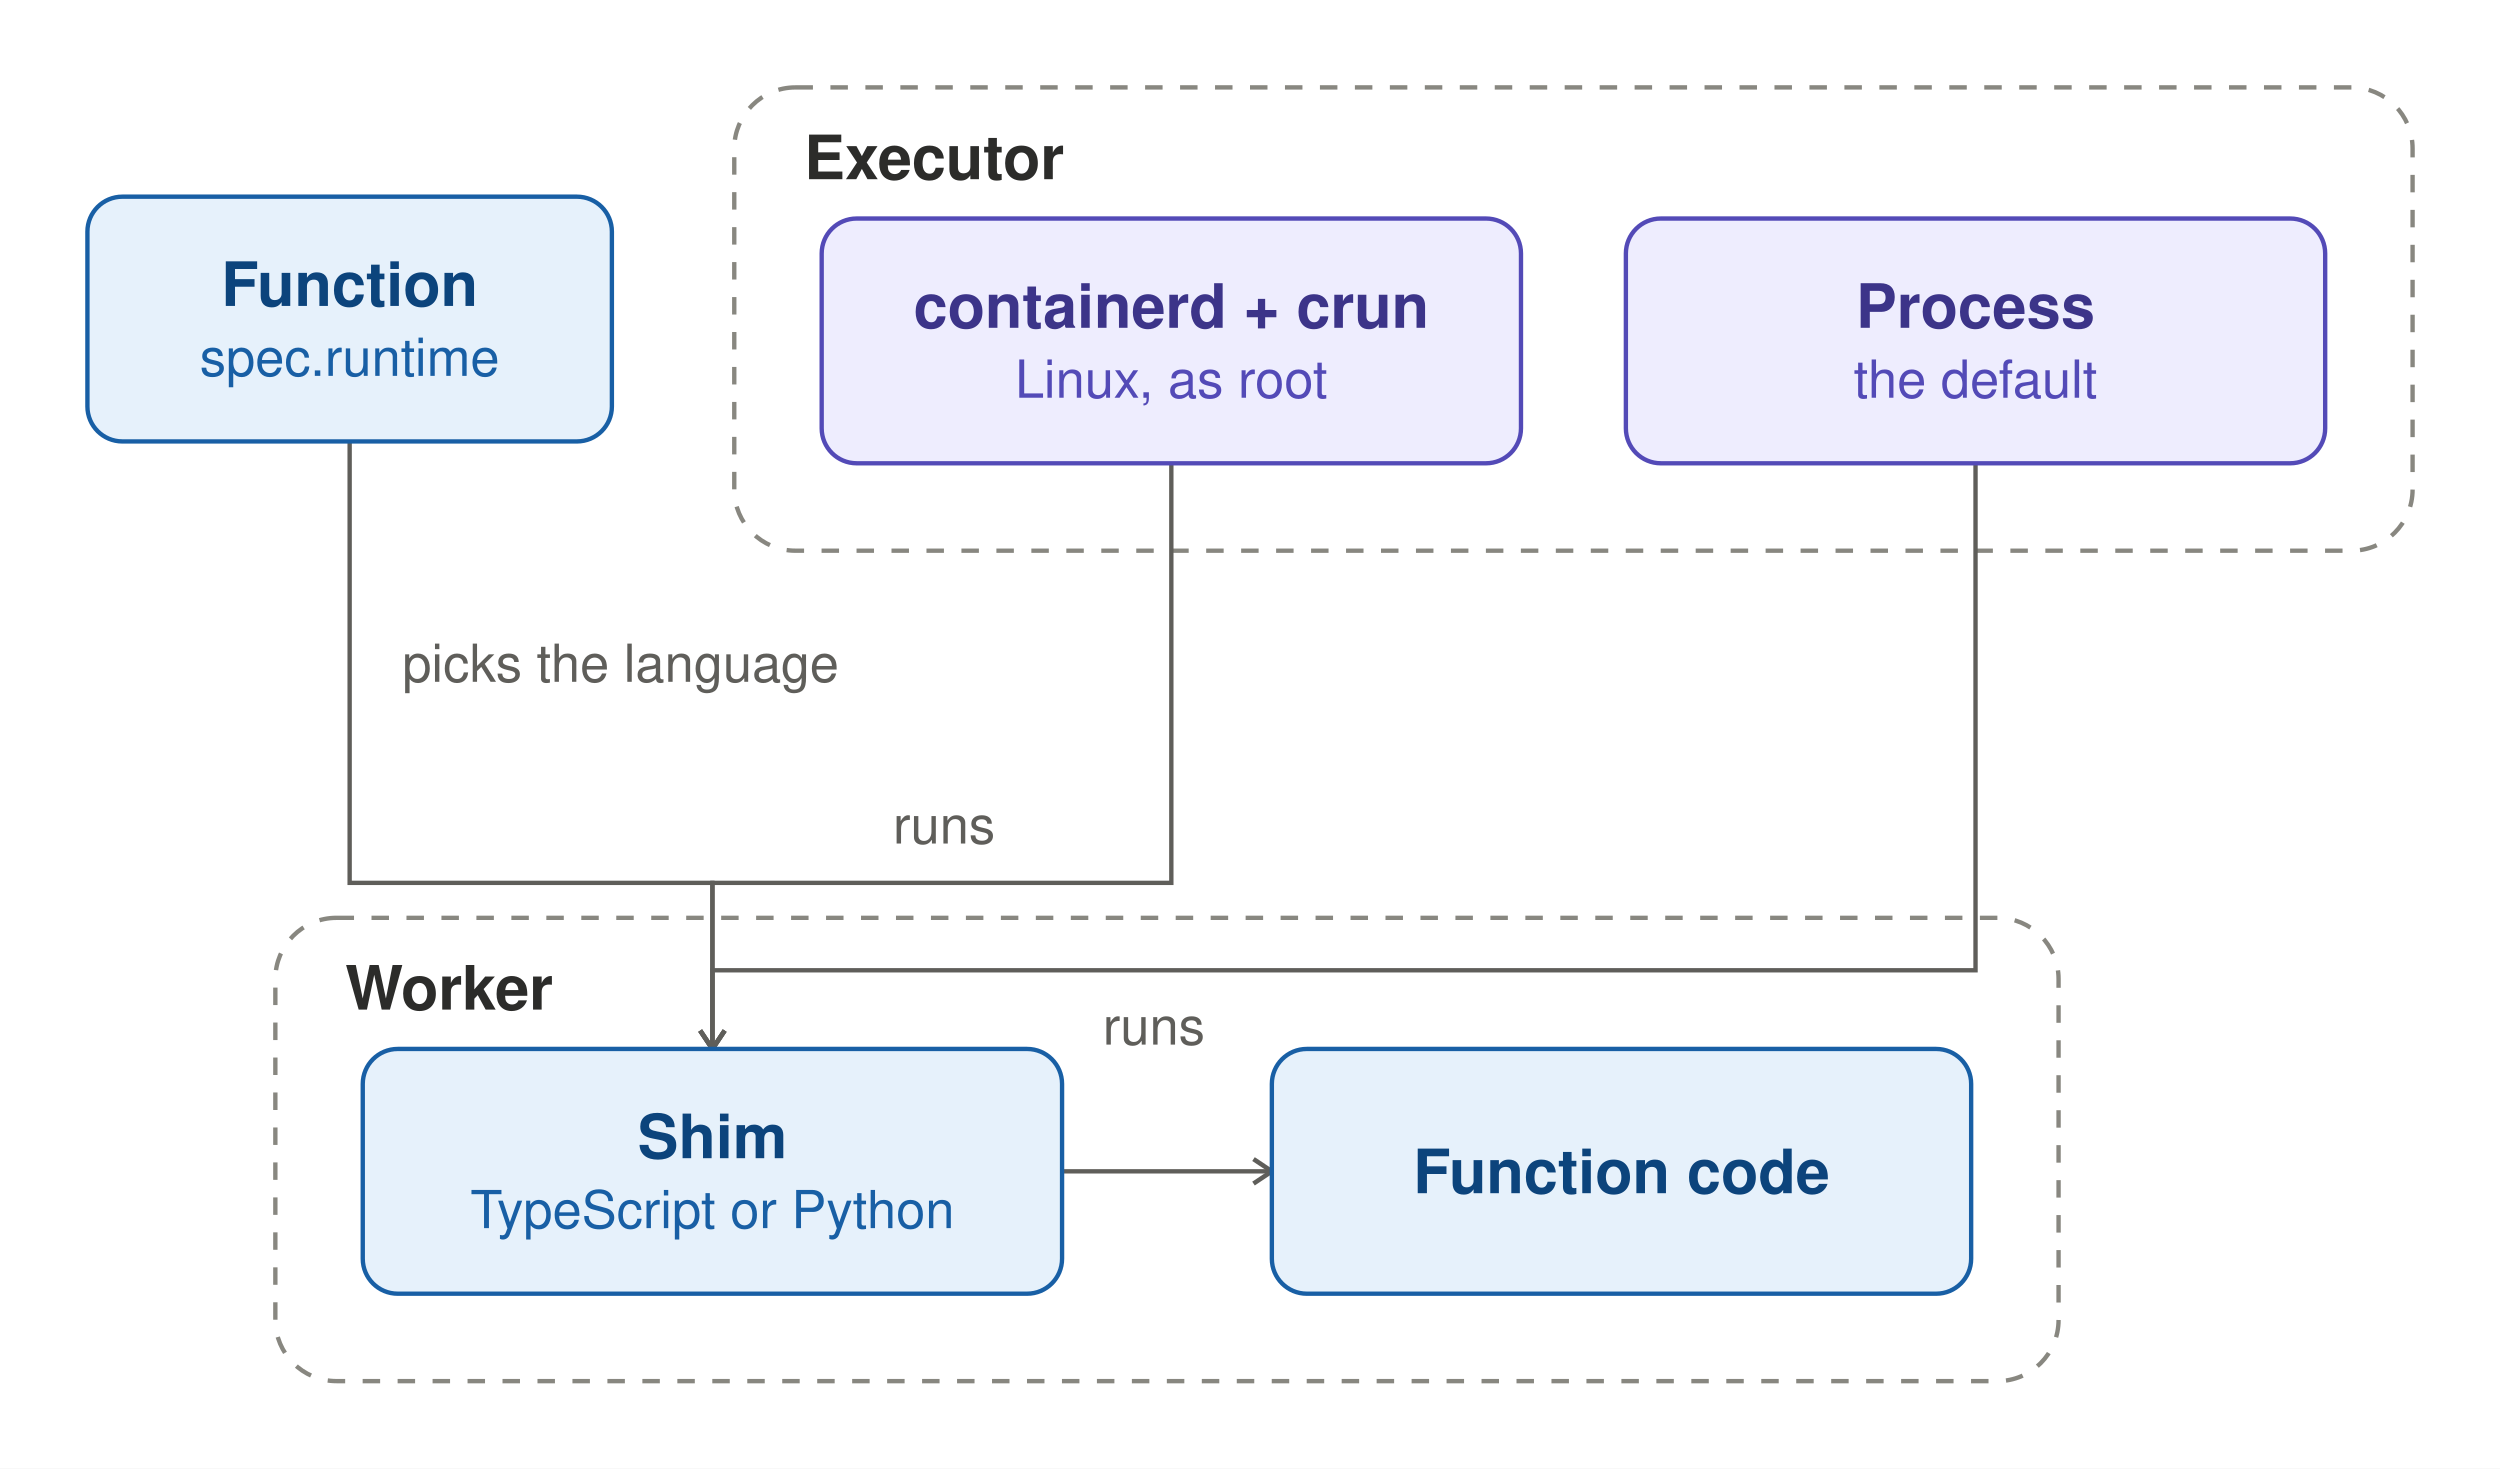
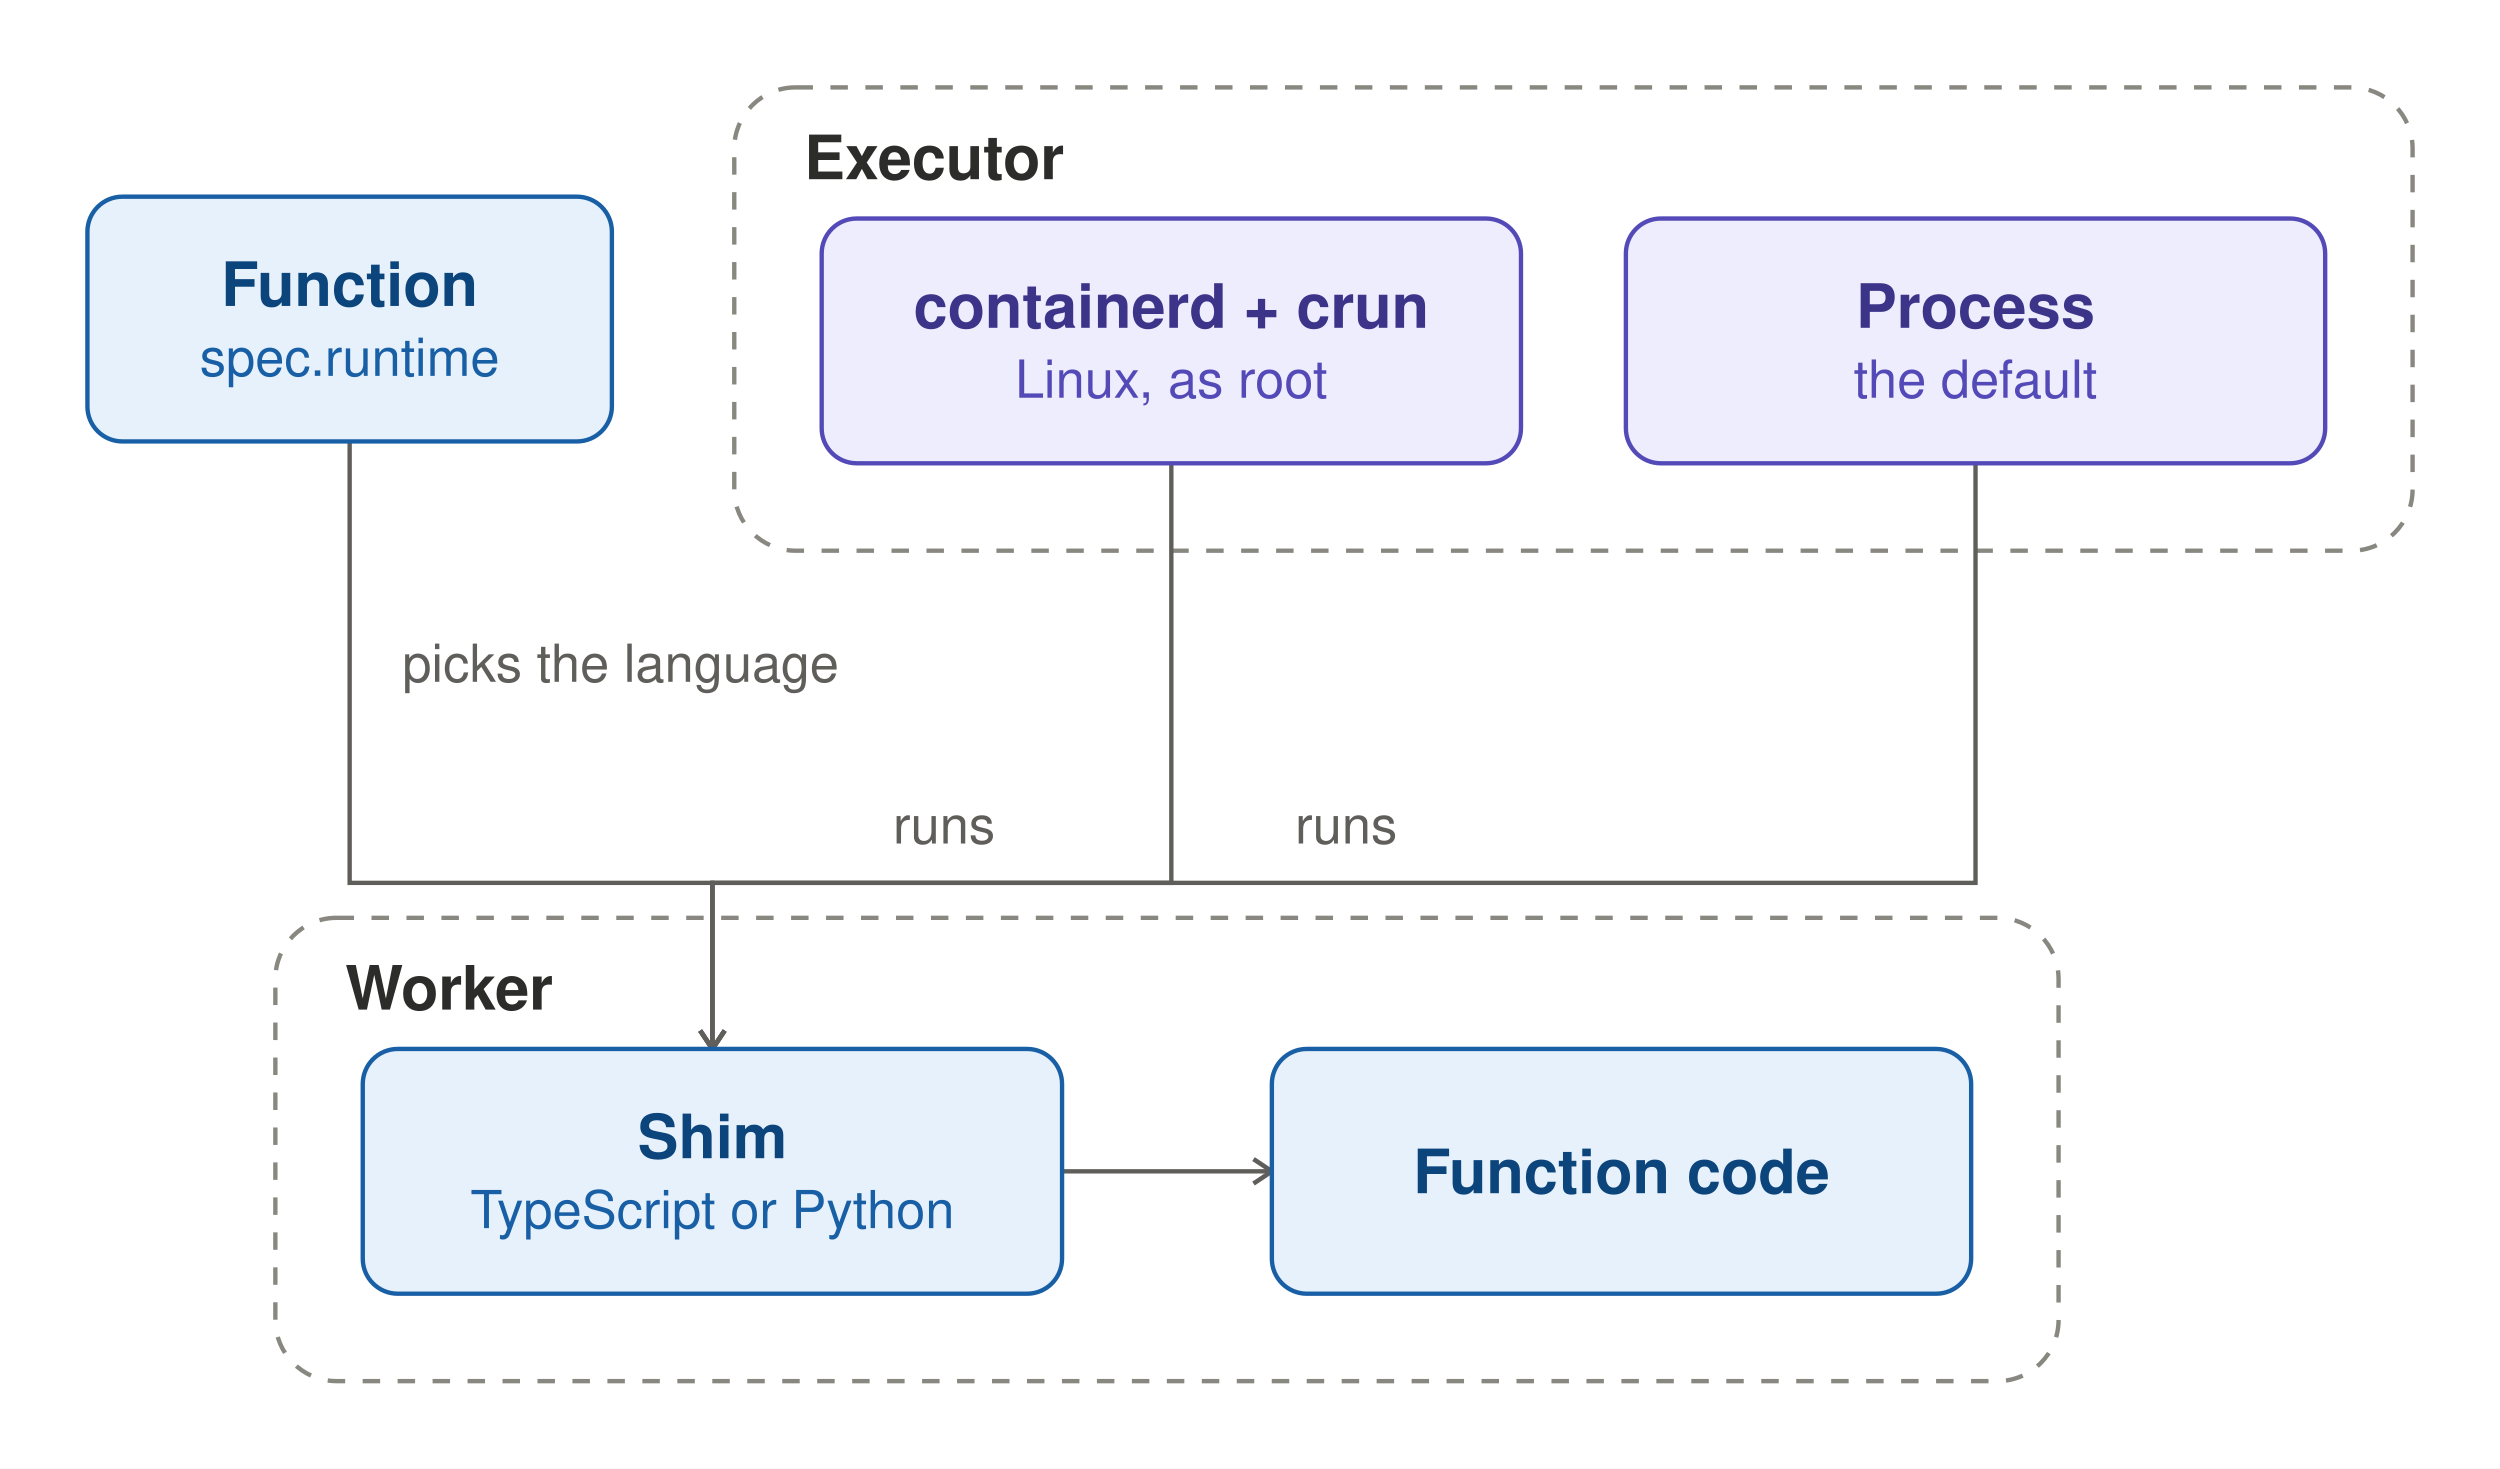
- <svg xmlns="http://www.w3.org/2000/svg" width="572" height="336" viewBox="0 0 572 336" font-family="Helvetica, Arial, sans-serif" text-anchor="middle" data-spec="title: funcd runtimes kind: flow  fn: Function | spec.runtime @blue  [Executor] purple right ctr: containerd + crun | Linux, as root proc: Process | the default [/]  [Worker] blue right shim: Shim | TypeScript or Python code: Function code [/]  fn &gt; shim: picks the language ctr &gt; shim: runs proc &gt; shim: runs shim &gt; code    " content="&lt;mxfile host=&quot;app.diagrams.net&quot;&gt;&lt;diagram id=&quot;diagram&quot; name=&quot;funcd runtimes&quot;&gt;&lt;mxGraphModel dx=&quot;800&quot; dy=&quot;600&quot; grid=&quot;1&quot; gridSize=&quot;10&quot; guides=&quot;1&quot; page=&quot;1&quot; pageWidth=&quot;572&quot; pageHeight=&quot;336&quot; math=&quot;0&quot; shadow=&quot;0&quot;&gt;&lt;root&gt;&lt;mxCell id=&quot;0&quot;/&gt;&lt;mxCell id=&quot;1&quot; parent=&quot;0&quot;/&gt;&lt;mxCell id=&quot;c1&quot; value=&quot;&amp;lt;b&amp;gt;Function&amp;lt;/b&amp;gt;&amp;lt;br&amp;gt;&amp;lt;font style=&amp;quot;font-size:12px&amp;quot; color=&amp;quot;#185FA5&amp;quot;&amp;gt;spec.runtime&amp;lt;/font&amp;gt;&quot; style=&quot;rounded=1;absoluteArcSize=1;arcSize=16;whiteSpace=wrap;html=1;fillColor=#E6F1FB;strokeColor=#185FA5;fontColor=#0C447C;fontSize=14;&quot; vertex=&quot;1&quot; parent=&quot;1&quot;&gt;&lt;mxGeometry x=&quot;20&quot; y=&quot;45&quot; width=&quot;120&quot; height=&quot;56&quot; as=&quot;geometry&quot;/&gt;&lt;/mxCell&gt;&lt;mxCell id=&quot;c2&quot; value=&quot;Executor&quot; style=&quot;rounded=1;absoluteArcSize=1;arcSize=28;dashed=1;fillColor=none;strokeColor=#888780;fontStyle=1;fontSize=14;fontColor=#2C2C2A;align=left;verticalAlign=top;spacingLeft=10;spacingTop=2;html=1;container=1;collapsible=0;&quot; vertex=&quot;1&quot; parent=&quot;1&quot;&gt;&lt;mxGeometry x=&quot;168&quot; y=&quot;20&quot; width=&quot;384.0&quot; height=&quot;106.0&quot; as=&quot;geometry&quot;/&gt;&lt;/mxCell&gt;&lt;mxCell id=&quot;c3&quot; value=&quot;&amp;lt;b&amp;gt;containerd + crun&amp;lt;/b&amp;gt;&amp;lt;br&amp;gt;&amp;lt;font style=&amp;quot;font-size:12px&amp;quot; color=&amp;quot;#534AB7&amp;quot;&amp;gt;Linux, as root&amp;lt;/font&amp;gt;&quot; style=&quot;rounded=1;absoluteArcSize=1;arcSize=16;whiteSpace=wrap;html=1;fillColor=#EEEDFE;strokeColor=#534AB7;fontColor=#3C3489;fontSize=14;&quot; vertex=&quot;1&quot; parent=&quot;c2&quot;&gt;&lt;mxGeometry x=&quot;20&quot; y=&quot;30&quot; width=&quot;160&quot; height=&quot;56&quot; as=&quot;geometry&quot;/&gt;&lt;/mxCell&gt;&lt;mxCell id=&quot;c4&quot; value=&quot;&amp;lt;b&amp;gt;Process&amp;lt;/b&amp;gt;&amp;lt;br&amp;gt;&amp;lt;font style=&amp;quot;font-size:12px&amp;quot; color=&amp;quot;#534AB7&amp;quot;&amp;gt;the default&amp;lt;/font&amp;gt;&quot; style=&quot;rounded=1;absoluteArcSize=1;arcSize=16;whiteSpace=wrap;html=1;fillColor=#EEEDFE;strokeColor=#534AB7;fontColor=#3C3489;fontSize=14;&quot; vertex=&quot;1&quot; parent=&quot;c2&quot;&gt;&lt;mxGeometry x=&quot;204&quot; y=&quot;30&quot; width=&quot;160&quot; height=&quot;56&quot; as=&quot;geometry&quot;/&gt;&lt;/mxCell&gt;&lt;mxCell id=&quot;c5&quot; value=&quot;Worker&quot; style=&quot;rounded=1;absoluteArcSize=1;arcSize=28;dashed=1;fillColor=none;strokeColor=#888780;fontStyle=1;fontSize=14;fontColor=#2C2C2A;align=left;verticalAlign=top;spacingLeft=10;spacingTop=2;html=1;container=1;collapsible=0;&quot; vertex=&quot;1&quot; parent=&quot;1&quot;&gt;&lt;mxGeometry x=&quot;63&quot; y=&quot;210&quot; width=&quot;408.0&quot; height=&quot;106.0&quot; as=&quot;geometry&quot;/&gt;&lt;/mxCell&gt;&lt;mxCell id=&quot;c6&quot; value=&quot;&amp;lt;b&amp;gt;Shim&amp;lt;/b&amp;gt;&amp;lt;br&amp;gt;&amp;lt;font style=&amp;quot;font-size:12px&amp;quot; color=&amp;quot;#185FA5&amp;quot;&amp;gt;TypeScript or Python&amp;lt;/font&amp;gt;&quot; style=&quot;rounded=1;absoluteArcSize=1;arcSize=16;whiteSpace=wrap;html=1;fillColor=#E6F1FB;strokeColor=#185FA5;fontColor=#0C447C;fontSize=14;&quot; vertex=&quot;1&quot; parent=&quot;c5&quot;&gt;&lt;mxGeometry x=&quot;20&quot; y=&quot;30&quot; width=&quot;160&quot; height=&quot;56&quot; as=&quot;geometry&quot;/&gt;&lt;/mxCell&gt;&lt;mxCell id=&quot;c7&quot; value=&quot;&amp;lt;b&amp;gt;Function code&amp;lt;/b&amp;gt;&quot; style=&quot;rounded=1;absoluteArcSize=1;arcSize=16;whiteSpace=wrap;html=1;fillColor=#E6F1FB;strokeColor=#185FA5;fontColor=#0C447C;fontSize=14;&quot; vertex=&quot;1&quot; parent=&quot;c5&quot;&gt;&lt;mxGeometry x=&quot;228&quot; y=&quot;30&quot; width=&quot;160&quot; height=&quot;56&quot; as=&quot;geometry&quot;/&gt;&lt;/mxCell&gt;&lt;mxCell id=&quot;e1&quot; value=&quot;picks the language&quot; style=&quot;edgeStyle=orthogonalEdgeStyle;rounded=0;html=1;jettySize=auto;strokeColor=#5F5E5A;fontColor=#5F5E5A;fontSize=12;labelBackgroundColor=#FFFFFF;endSize=7;endArrow=open;endFill=0;exitX=0.5;exitY=1;exitDx=0;exitDy=0;exitPerimeter=0;entryX=0.5;entryY=0;entryDx=0;entryDy=0;entryPerimeter=0;&quot; edge=&quot;1&quot; parent=&quot;1&quot; source=&quot;c1&quot; target=&quot;c6&quot;&gt;&lt;mxGeometry x=&quot;0.433&quot; relative=&quot;1&quot; as=&quot;geometry&quot;&gt;&lt;Array as=&quot;points&quot;&gt;&lt;mxPoint x=&quot;80&quot; y=&quot;202&quot;/&gt;&lt;mxPoint x=&quot;163&quot; y=&quot;202&quot;/&gt;&lt;/Array&gt;&lt;mxPoint x=&quot;4&quot; y=&quot;-50&quot; as=&quot;offset&quot;/&gt;&lt;/mxGeometry&gt;&lt;/mxCell&gt;&lt;mxCell id=&quot;e2&quot; value=&quot;runs&quot; style=&quot;edgeStyle=orthogonalEdgeStyle;rounded=0;html=1;jettySize=auto;strokeColor=#5F5E5A;fontColor=#5F5E5A;fontSize=12;labelBackgroundColor=#FFFFFF;endSize=7;endArrow=open;endFill=0;exitX=0.5;exitY=1;exitDx=0;exitDy=0;exitPerimeter=0;entryX=0.5;entryY=0;entryDx=0;entryDy=0;entryPerimeter=0;&quot; edge=&quot;1&quot; parent=&quot;1&quot; source=&quot;c3&quot; target=&quot;c6&quot;&gt;&lt;mxGeometry x=&quot;0.243&quot; relative=&quot;1&quot; as=&quot;geometry&quot;&gt;&lt;Array as=&quot;points&quot;&gt;&lt;mxPoint x=&quot;268&quot; y=&quot;202&quot;/&gt;&lt;mxPoint x=&quot;163&quot; y=&quot;202&quot;/&gt;&lt;/Array&gt;&lt;mxPoint x=&quot;0&quot; y=&quot;-13&quot; as=&quot;offset&quot;/&gt;&lt;/mxGeometry&gt;&lt;/mxCell&gt;&lt;mxCell id=&quot;e3&quot; value=&quot;runs&quot; style=&quot;edgeStyle=orthogonalEdgeStyle;rounded=0;html=1;jettySize=auto;strokeColor=#5F5E5A;fontColor=#5F5E5A;fontSize=12;labelBackgroundColor=#FFFFFF;endSize=7;endArrow=open;endFill=0;exitX=0.5;exitY=1;exitDx=0;exitDy=0;exitPerimeter=0;entryX=0.5;entryY=0;entryDx=0;entryDy=0;entryPerimeter=0;&quot; edge=&quot;1&quot; parent=&quot;1&quot; source=&quot;c4&quot; target=&quot;c6&quot;&gt;&lt;mxGeometry x=&quot;0.505&quot; relative=&quot;1&quot; as=&quot;geometry&quot;&gt;&lt;Array as=&quot;points&quot;&gt;&lt;mxPoint x=&quot;452&quot; y=&quot;222&quot;/&gt;&lt;mxPoint x=&quot;163&quot; y=&quot;222&quot;/&gt;&lt;/Array&gt;&lt;mxPoint x=&quot;14&quot; y=&quot;13&quot; as=&quot;offset&quot;/&gt;&lt;/mxGeometry&gt;&lt;/mxCell&gt;&lt;mxCell id=&quot;e4&quot; value=&quot;&quot; style=&quot;edgeStyle=orthogonalEdgeStyle;rounded=0;html=1;jettySize=auto;strokeColor=#5F5E5A;fontColor=#5F5E5A;fontSize=12;labelBackgroundColor=#FFFFFF;endSize=7;endArrow=open;endFill=0;exitX=1;exitY=0.5;exitDx=0;exitDy=0;exitPerimeter=0;entryX=0;entryY=0.5;entryDx=0;entryDy=0;entryPerimeter=0;&quot; edge=&quot;1&quot; parent=&quot;1&quot; source=&quot;c6&quot; target=&quot;c7&quot;&gt;&lt;mxGeometry relative=&quot;1&quot; as=&quot;geometry&quot;&gt;&lt;/mxGeometry&gt;&lt;/mxCell&gt;&lt;/root&gt;&lt;/mxGraphModel&gt;&lt;/diagram&gt;&lt;/mxfile&gt;">
+ <svg xmlns="http://www.w3.org/2000/svg" width="572" height="336" viewBox="0 0 572 336" font-family="Helvetica, Arial, sans-serif" text-anchor="middle" data-spec="title: funcd runtimes kind: flow  fn: Function | spec.runtime @blue  [Executor] purple right ctr: containerd + crun | Linux, as root proc: Process | the default [/]  [Worker] blue right shim: Shim | TypeScript or Python code: Function code [/]  fn &gt; shim: picks the language ctr &gt; shim: runs proc &gt; shim: runs shim &gt; code    " content="&lt;mxfile host=&quot;app.diagrams.net&quot;&gt;&lt;diagram id=&quot;diagram&quot; name=&quot;funcd runtimes&quot;&gt;&lt;mxGraphModel dx=&quot;800&quot; dy=&quot;600&quot; grid=&quot;1&quot; gridSize=&quot;10&quot; guides=&quot;1&quot; page=&quot;1&quot; pageWidth=&quot;572&quot; pageHeight=&quot;336&quot; math=&quot;0&quot; shadow=&quot;0&quot;&gt;&lt;root&gt;&lt;mxCell id=&quot;0&quot;/&gt;&lt;mxCell id=&quot;1&quot; parent=&quot;0&quot;/&gt;&lt;mxCell id=&quot;c1&quot; value=&quot;&amp;lt;b&amp;gt;Function&amp;lt;/b&amp;gt;&amp;lt;br&amp;gt;&amp;lt;font style=&amp;quot;font-size:12px&amp;quot; color=&amp;quot;#185FA5&amp;quot;&amp;gt;spec.runtime&amp;lt;/font&amp;gt;&quot; style=&quot;rounded=1;absoluteArcSize=1;arcSize=16;whiteSpace=wrap;html=1;fillColor=#E6F1FB;strokeColor=#185FA5;fontColor=#0C447C;fontSize=14;&quot; vertex=&quot;1&quot; parent=&quot;1&quot;&gt;&lt;mxGeometry x=&quot;20&quot; y=&quot;45&quot; width=&quot;120&quot; height=&quot;56&quot; as=&quot;geometry&quot;/&gt;&lt;/mxCell&gt;&lt;mxCell id=&quot;c2&quot; value=&quot;Executor&quot; style=&quot;rounded=1;absoluteArcSize=1;arcSize=28;dashed=1;fillColor=none;strokeColor=#888780;fontStyle=1;fontSize=14;fontColor=#2C2C2A;align=left;verticalAlign=top;spacingLeft=10;spacingTop=2;html=1;container=1;collapsible=0;&quot; vertex=&quot;1&quot; parent=&quot;1&quot;&gt;&lt;mxGeometry x=&quot;168&quot; y=&quot;20&quot; width=&quot;384.0&quot; height=&quot;106.0&quot; as=&quot;geometry&quot;/&gt;&lt;/mxCell&gt;&lt;mxCell id=&quot;c3&quot; value=&quot;&amp;lt;b&amp;gt;containerd + crun&amp;lt;/b&amp;gt;&amp;lt;br&amp;gt;&amp;lt;font style=&amp;quot;font-size:12px&amp;quot; color=&amp;quot;#534AB7&amp;quot;&amp;gt;Linux, as root&amp;lt;/font&amp;gt;&quot; style=&quot;rounded=1;absoluteArcSize=1;arcSize=16;whiteSpace=wrap;html=1;fillColor=#EEEDFE;strokeColor=#534AB7;fontColor=#3C3489;fontSize=14;&quot; vertex=&quot;1&quot; parent=&quot;c2&quot;&gt;&lt;mxGeometry x=&quot;20&quot; y=&quot;30&quot; width=&quot;160&quot; height=&quot;56&quot; as=&quot;geometry&quot;/&gt;&lt;/mxCell&gt;&lt;mxCell id=&quot;c4&quot; value=&quot;&amp;lt;b&amp;gt;Process&amp;lt;/b&amp;gt;&amp;lt;br&amp;gt;&amp;lt;font style=&amp;quot;font-size:12px&amp;quot; color=&amp;quot;#534AB7&amp;quot;&amp;gt;the default&amp;lt;/font&amp;gt;&quot; style=&quot;rounded=1;absoluteArcSize=1;arcSize=16;whiteSpace=wrap;html=1;fillColor=#EEEDFE;strokeColor=#534AB7;fontColor=#3C3489;fontSize=14;&quot; vertex=&quot;1&quot; parent=&quot;c2&quot;&gt;&lt;mxGeometry x=&quot;204&quot; y=&quot;30&quot; width=&quot;160&quot; height=&quot;56&quot; as=&quot;geometry&quot;/&gt;&lt;/mxCell&gt;&lt;mxCell id=&quot;c5&quot; value=&quot;Worker&quot; style=&quot;rounded=1;absoluteArcSize=1;arcSize=28;dashed=1;fillColor=none;strokeColor=#888780;fontStyle=1;fontSize=14;fontColor=#2C2C2A;align=left;verticalAlign=top;spacingLeft=10;spacingTop=2;html=1;container=1;collapsible=0;&quot; vertex=&quot;1&quot; parent=&quot;1&quot;&gt;&lt;mxGeometry x=&quot;63&quot; y=&quot;210&quot; width=&quot;408.0&quot; height=&quot;106.0&quot; as=&quot;geometry&quot;/&gt;&lt;/mxCell&gt;&lt;mxCell id=&quot;c6&quot; value=&quot;&amp;lt;b&amp;gt;Shim&amp;lt;/b&amp;gt;&amp;lt;br&amp;gt;&amp;lt;font style=&amp;quot;font-size:12px&amp;quot; color=&amp;quot;#185FA5&amp;quot;&amp;gt;TypeScript or Python&amp;lt;/font&amp;gt;&quot; style=&quot;rounded=1;absoluteArcSize=1;arcSize=16;whiteSpace=wrap;html=1;fillColor=#E6F1FB;strokeColor=#185FA5;fontColor=#0C447C;fontSize=14;&quot; vertex=&quot;1&quot; parent=&quot;c5&quot;&gt;&lt;mxGeometry x=&quot;20&quot; y=&quot;30&quot; width=&quot;160&quot; height=&quot;56&quot; as=&quot;geometry&quot;/&gt;&lt;/mxCell&gt;&lt;mxCell id=&quot;c7&quot; value=&quot;&amp;lt;b&amp;gt;Function code&amp;lt;/b&amp;gt;&quot; style=&quot;rounded=1;absoluteArcSize=1;arcSize=16;whiteSpace=wrap;html=1;fillColor=#E6F1FB;strokeColor=#185FA5;fontColor=#0C447C;fontSize=14;&quot; vertex=&quot;1&quot; parent=&quot;c5&quot;&gt;&lt;mxGeometry x=&quot;228&quot; y=&quot;30&quot; width=&quot;160&quot; height=&quot;56&quot; as=&quot;geometry&quot;/&gt;&lt;/mxCell&gt;&lt;mxCell id=&quot;e1&quot; value=&quot;picks the language&quot; style=&quot;edgeStyle=orthogonalEdgeStyle;rounded=0;html=1;jettySize=auto;strokeColor=#5F5E5A;fontColor=#5F5E5A;fontSize=12;labelBackgroundColor=#FFFFFF;endSize=7;endArrow=open;endFill=0;exitX=0.5;exitY=1;exitDx=0;exitDy=0;exitPerimeter=0;entryX=0.5;entryY=0;entryDx=0;entryDy=0;entryPerimeter=0;&quot; edge=&quot;1&quot; parent=&quot;1&quot; source=&quot;c1&quot; target=&quot;c6&quot;&gt;&lt;mxGeometry x=&quot;0.433&quot; relative=&quot;1&quot; as=&quot;geometry&quot;&gt;&lt;Array as=&quot;points&quot;&gt;&lt;mxPoint x=&quot;80&quot; y=&quot;202&quot;/&gt;&lt;mxPoint x=&quot;163&quot; y=&quot;202&quot;/&gt;&lt;/Array&gt;&lt;mxPoint x=&quot;4&quot; y=&quot;-50&quot; as=&quot;offset&quot;/&gt;&lt;/mxGeometry&gt;&lt;/mxCell&gt;&lt;mxCell id=&quot;e2&quot; value=&quot;runs&quot; style=&quot;edgeStyle=orthogonalEdgeStyle;rounded=0;html=1;jettySize=auto;strokeColor=#5F5E5A;fontColor=#5F5E5A;fontSize=12;labelBackgroundColor=#FFFFFF;endSize=7;endArrow=open;endFill=0;exitX=0.5;exitY=1;exitDx=0;exitDy=0;exitPerimeter=0;entryX=0.5;entryY=0;entryDx=0;entryDy=0;entryPerimeter=0;&quot; edge=&quot;1&quot; parent=&quot;1&quot; source=&quot;c3&quot; target=&quot;c6&quot;&gt;&lt;mxGeometry x=&quot;0.243&quot; relative=&quot;1&quot; as=&quot;geometry&quot;&gt;&lt;Array as=&quot;points&quot;&gt;&lt;mxPoint x=&quot;268&quot; y=&quot;202&quot;/&gt;&lt;mxPoint x=&quot;163&quot; y=&quot;202&quot;/&gt;&lt;/Array&gt;&lt;mxPoint x=&quot;0&quot; y=&quot;-13&quot; as=&quot;offset&quot;/&gt;&lt;/mxGeometry&gt;&lt;/mxCell&gt;&lt;mxCell id=&quot;e3&quot; value=&quot;runs&quot; style=&quot;edgeStyle=orthogonalEdgeStyle;rounded=0;html=1;jettySize=auto;strokeColor=#5F5E5A;fontColor=#5F5E5A;fontSize=12;labelBackgroundColor=#FFFFFF;endSize=7;endArrow=open;endFill=0;exitX=0.5;exitY=1;exitDx=0;exitDy=0;exitPerimeter=0;entryX=0.5;entryY=0;entryDx=0;entryDy=0;entryPerimeter=0;&quot; edge=&quot;1&quot; parent=&quot;1&quot; source=&quot;c4&quot; target=&quot;c6&quot;&gt;&lt;mxGeometry x=&quot;0.137&quot; relative=&quot;1&quot; as=&quot;geometry&quot;&gt;&lt;Array as=&quot;points&quot;&gt;&lt;mxPoint x=&quot;452&quot; y=&quot;202&quot;/&gt;&lt;mxPoint x=&quot;163&quot; y=&quot;202&quot;/&gt;&lt;/Array&gt;&lt;mxPoint x=&quot;0&quot; y=&quot;-13&quot; as=&quot;offset&quot;/&gt;&lt;/mxGeometry&gt;&lt;/mxCell&gt;&lt;mxCell id=&quot;e4&quot; value=&quot;&quot; style=&quot;edgeStyle=orthogonalEdgeStyle;rounded=0;html=1;jettySize=auto;strokeColor=#5F5E5A;fontColor=#5F5E5A;fontSize=12;labelBackgroundColor=#FFFFFF;endSize=7;endArrow=open;endFill=0;exitX=1;exitY=0.5;exitDx=0;exitDy=0;exitPerimeter=0;entryX=0;entryY=0.5;entryDx=0;entryDy=0;entryPerimeter=0;&quot; edge=&quot;1&quot; parent=&quot;1&quot; source=&quot;c6&quot; target=&quot;c7&quot;&gt;&lt;mxGeometry relative=&quot;1&quot; as=&quot;geometry&quot;&gt;&lt;/mxGeometry&gt;&lt;/mxCell&gt;&lt;/root&gt;&lt;/mxGraphModel&gt;&lt;/diagram&gt;&lt;/mxfile&gt;">
  <rect width="572" height="336" fill="#FFFFFF" />
  <defs>
    <marker id="a" viewBox="0 0 10 10" refX="8" refY="5" markerWidth="7" markerHeight="7" orient="auto-start-reverse">
      <path d="M2 1L8 5L2 9" fill="none" stroke="#5F5E5A" stroke-width="1.5" />
    </marker>
  </defs>
  <rect x="168" y="20" width="384.0" height="106.0" rx="14" fill="none" stroke="#888780" stroke-dasharray="4 4" />
  <text x="184" y="41" text-anchor="start" font-size="14" font-weight="600" fill="#2C2C2A">Executor</text>
  <rect x="63" y="210" width="408.0" height="106.0" rx="14" fill="none" stroke="#888780" stroke-dasharray="4 4" />
  <text x="79" y="231" text-anchor="start" font-size="14" font-weight="600" fill="#2C2C2A">Worker</text>
  <path d="M80 101V202H163V240" fill="none" stroke="#5F5E5A" marker-end="url(#a)" />
  <text x="142" y="156" font-size="12" fill="#5F5E5A">picks the language</text>
  <path d="M268 106V202H163V240" fill="none" stroke="#5F5E5A" marker-end="url(#a)" />
  <text x="216" y="193" font-size="12" fill="#5F5E5A">runs</text>
-   <path d="M452 106V222H163V240" fill="none" stroke="#5F5E5A" marker-end="url(#a)" />
-   <text x="264" y="239" font-size="12" fill="#5F5E5A">runs</text>
+   <path d="M452 106V202H163V240" fill="none" stroke="#5F5E5A" marker-end="url(#a)" />
+   <text x="308" y="193" font-size="12" fill="#5F5E5A">runs</text>
  <path d="M243 268H291" fill="none" stroke="#5F5E5A" marker-end="url(#a)" />
  <rect x="20" y="45" width="120" height="56" rx="8" fill="#E6F1FB" stroke="#185FA5" />
  <text x="80" y="70" font-size="14" font-weight="600" fill="#0C447C">Function</text>
  <text x="80" y="86" font-size="12" fill="#185FA5">spec.runtime</text>
  <rect x="188" y="50" width="160" height="56" rx="8" fill="#EEEDFE" stroke="#534AB7" />
  <text x="268" y="75" font-size="14" font-weight="600" fill="#3C3489">containerd + crun</text>
  <text x="268" y="91" font-size="12" fill="#534AB7">Linux, as root</text>
  <rect x="372" y="50" width="160" height="56" rx="8" fill="#EEEDFE" stroke="#534AB7" />
  <text x="452" y="75" font-size="14" font-weight="600" fill="#3C3489">Process</text>
  <text x="452" y="91" font-size="12" fill="#534AB7">the default</text>
  <rect x="83" y="240" width="160" height="56" rx="8" fill="#E6F1FB" stroke="#185FA5" />
  <text x="163" y="265" font-size="14" font-weight="600" fill="#0C447C">Shim</text>
  <text x="163" y="281" font-size="12" fill="#185FA5">TypeScript or Python</text>
  <rect x="291" y="240" width="160" height="56" rx="8" fill="#E6F1FB" stroke="#185FA5" />
  <text x="371" y="273" font-size="14" font-weight="600" fill="#0C447C">Function code</text>
</svg>
